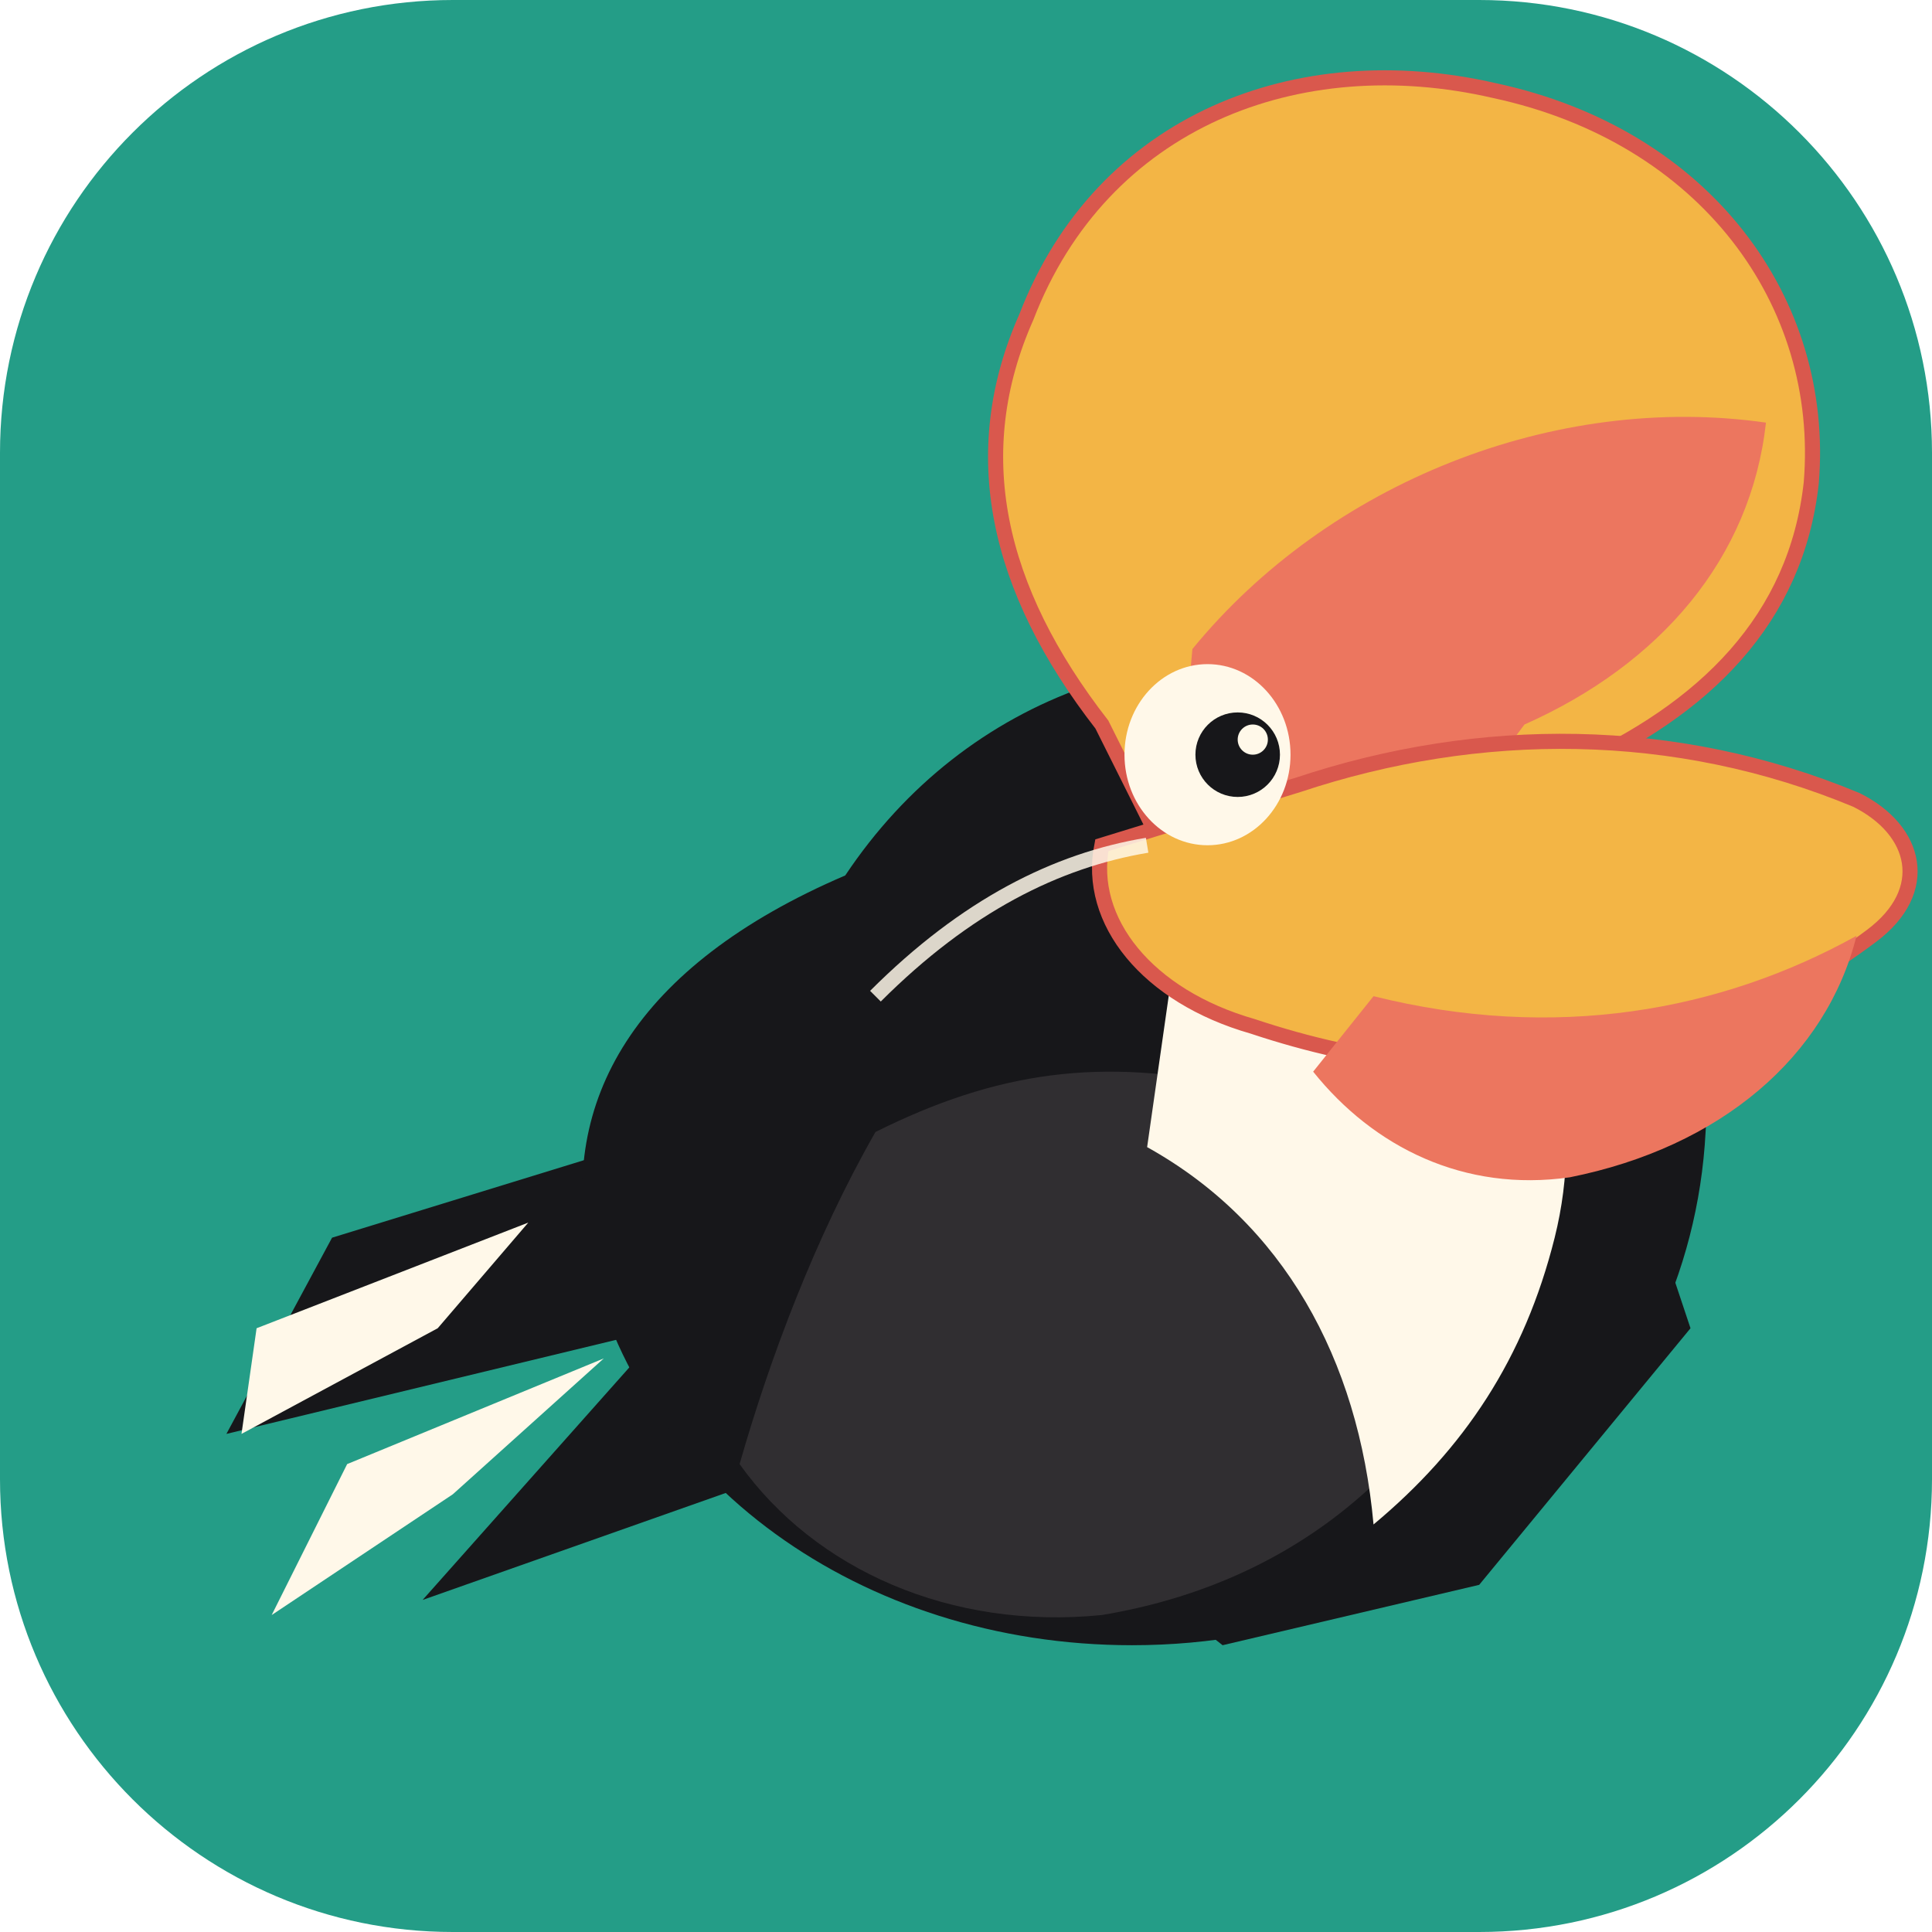
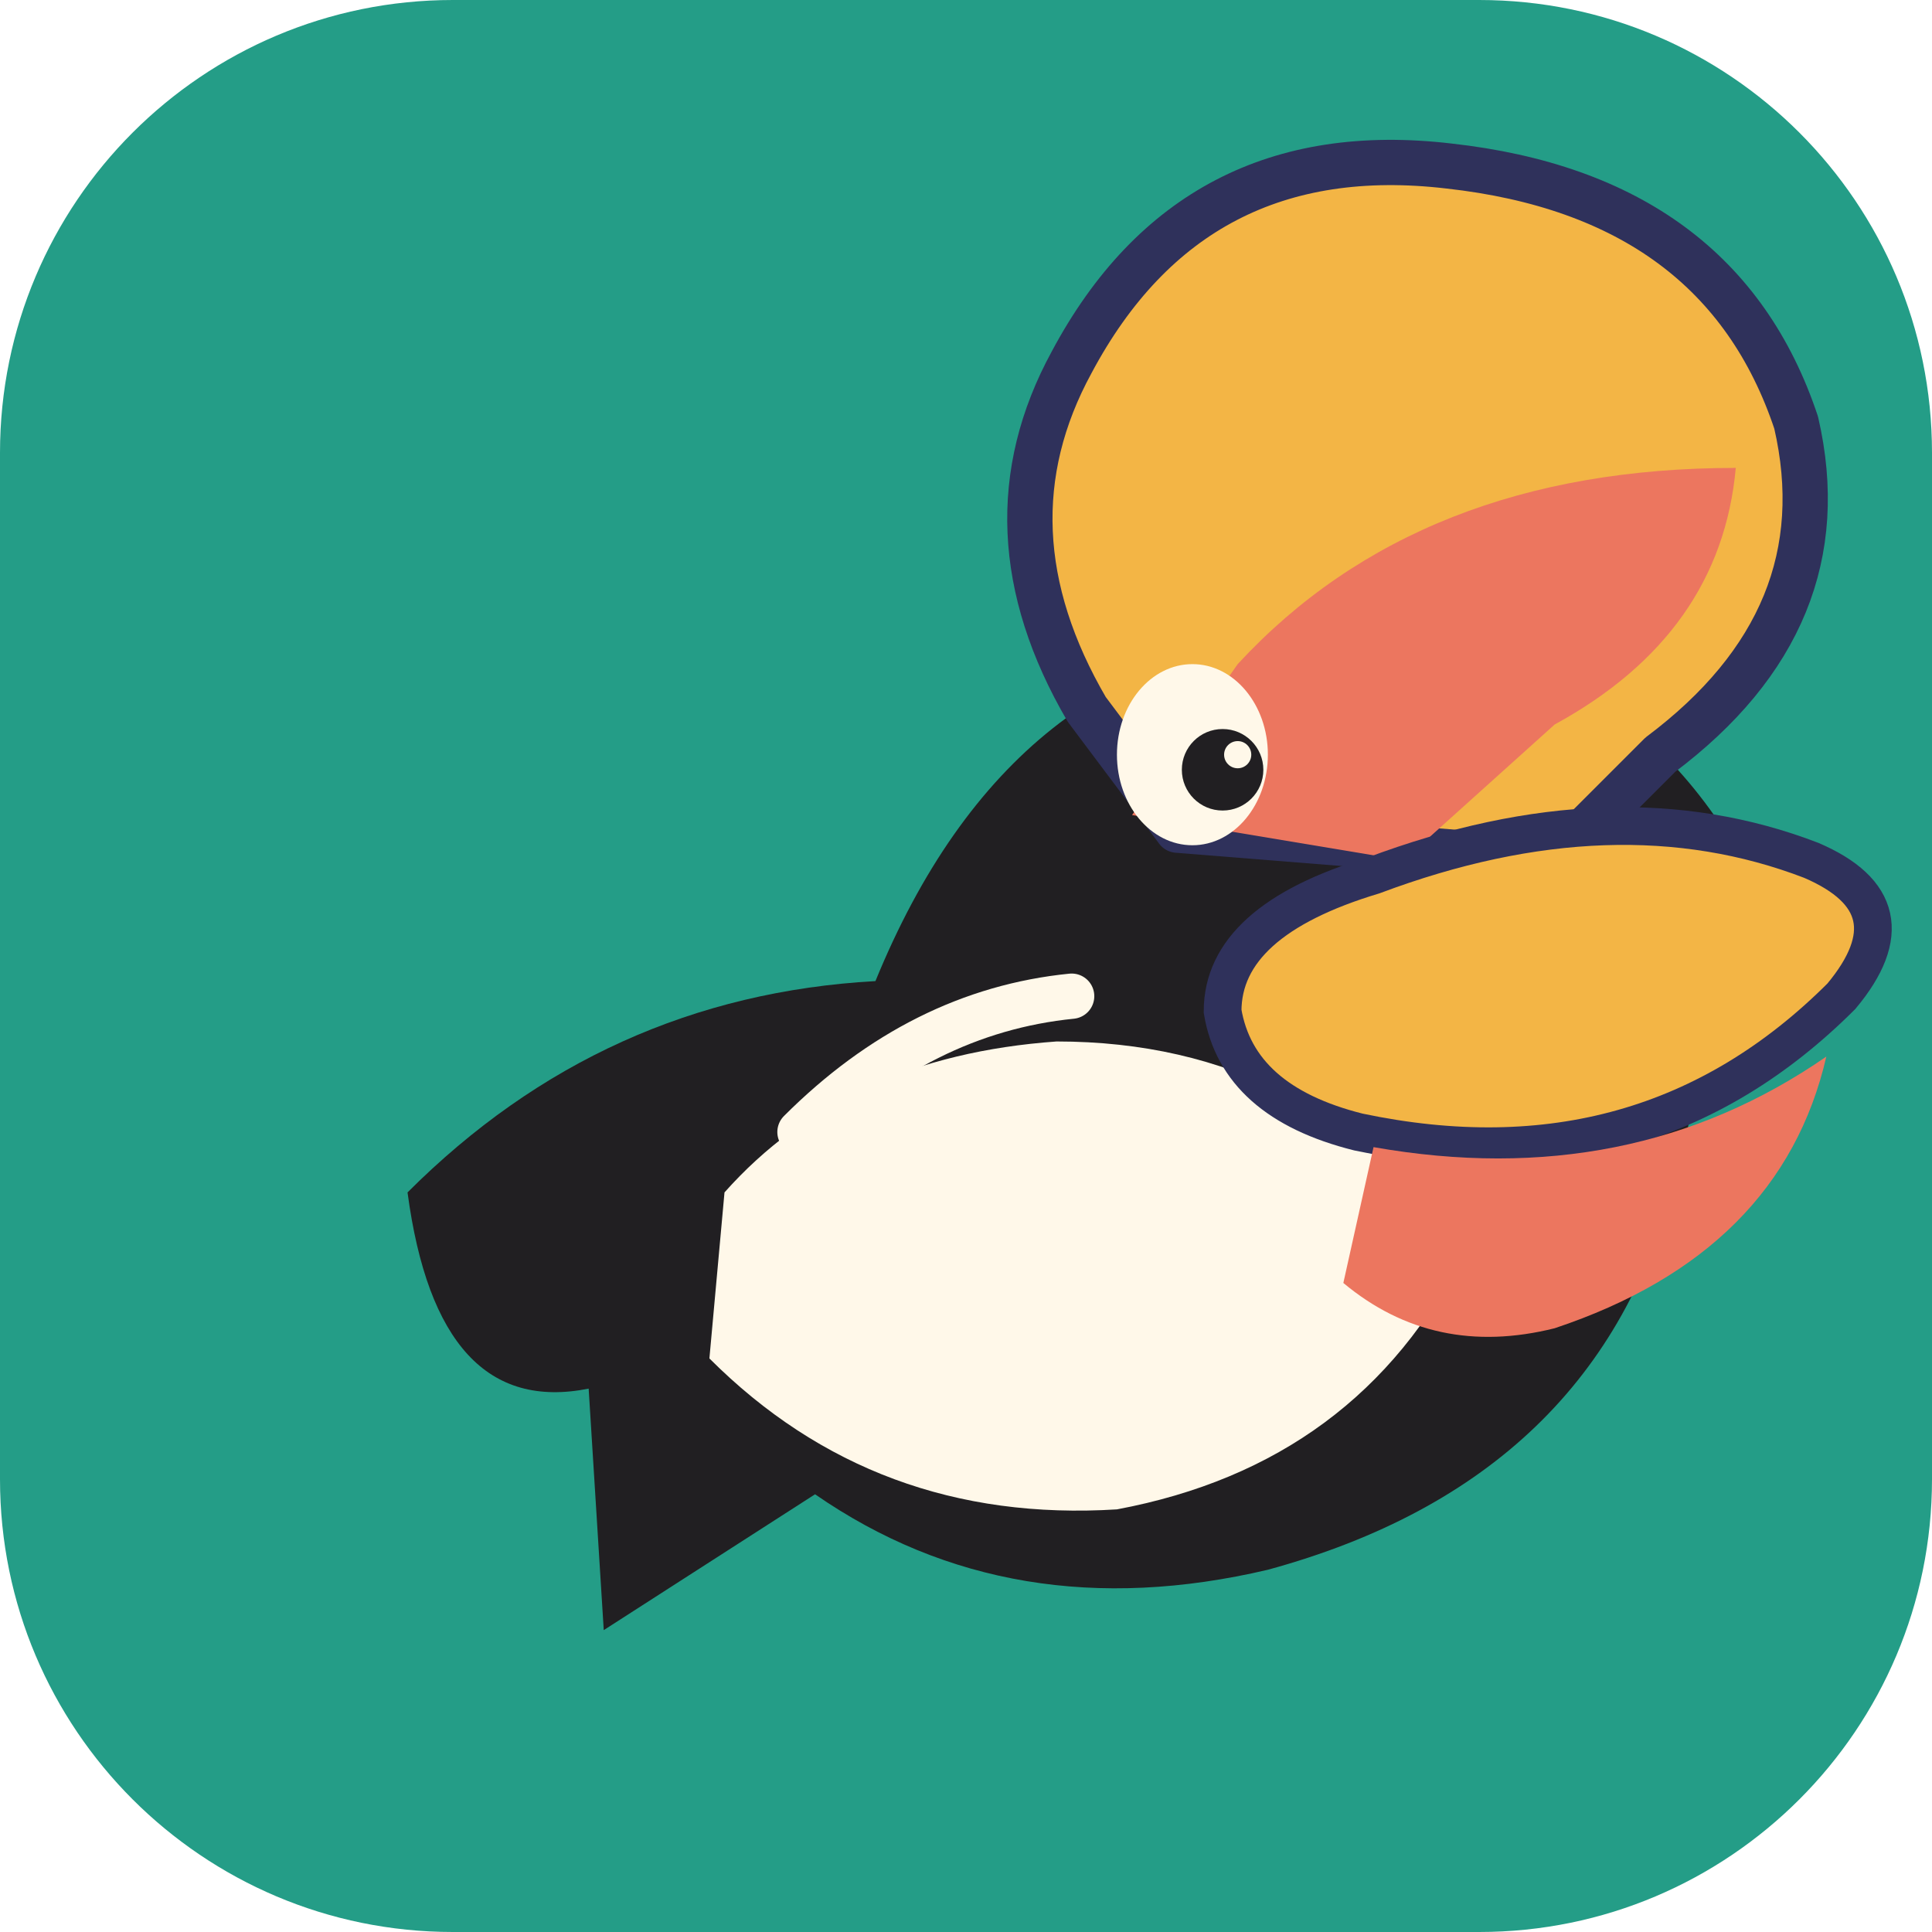
- <svg xmlns="http://www.w3.org/2000/svg" viewBox="0 0 128 128" role="img" aria-label="NaraNusa hornbill app logo">
+ <svg xmlns="http://www.w3.org/2000/svg" viewBox="0 0 128 128" role="img" aria-label="Logo rangkong NaraNusa">
  <rect width="128" height="128" rx="30" fill="#249d87" />
-   <path d="m48 74-26 8-7 13 29-7-16 18 34-12 19 15 17-4 14-17-8-24-20-7Z" fill="#17171a" />
-   <path d="m29 88-13 7 1-7 18-7Z" fill="#fff8e9" />
-   <path d="m30 99-12 8 5-10 17-7Z" fill="#fff8e9" />
-   <path d="M56 58c8-12 22-17 37-13 13 4 21 16 20 30-1 19-17 34-38 34-18 0-33-11-36-26-2-10 3-19 17-25Z" fill="#17171a" />
-   <path d="M58 75c8-4 15-5 24-3 8 2 14 8 17 15-5 11-14 18-26 20-10 1-19-3-24-10 2-7 5-15 9-22Z" fill="#302e31" />
-   <path d="M78 62c7 2 14 1 20-3 5 7 7 15 5 23-2 8-6 14-12 19-1-11-6-20-15-25Z" fill="#fff8e9" />
-   <path d="M73 48c-7-9-9-18-5-27 5-13 18-18 31-15 14 3 22 14 21 26-1 9-7 15-16 19l-4 6-23-1Z" fill="#f3b545" stroke="#d9584d" strokeWidth="2" strokeLinejoin="round" />
-   <path d="M79 43c9-11 24-17 38-15-1 9-7 16-16 20l-6 8-17-2Z" fill="#ec765f" />
-   <path d="M86 52c12-4 25-4 37 1 4 2 5 6 1 9-12 9-26 11-41 6-7-2-11-7-10-12Z" fill="#f3b545" stroke="#d9584d" strokeWidth="1.5" strokeLinejoin="round" />
-   <path d="M91 66c12 3 23 1 32-4-2 8-9 14-19 16-7 1-13-2-17-7Z" fill="#ec765f" />
-   <ellipse cx="80" cy="50" rx="5.5" ry="6" fill="#fff8e9" />
-   <circle cx="82" cy="50" r="2.8" fill="#17171a" />
-   <circle cx="83" cy="49" r="1" fill="#fff8e9" />
-   <path d="M58 66c6-6 12-9 18-10" fill="none" stroke="#fff8e9" strokeWidth="2.5" strokeLinecap="round" opacity=".85" />
+   <path d="M27 79q13-13 31-14 9-22 29-23 20-1 29 16l-5 20q-5 20-27 26-17 4-30-5l-14 9-1-16Q29 94 27 79Z" fill="#211f22" />
+   <path d="M48 79q8-9 22-10 17 0 27 14-7 14-23 17-16 1-27-10Z" fill="#fff8e9" />
+   <path d="M72 47q-7-12-1-23 8-15 25-13 18 2 23 17 3 13-9 22l-7 7-25-2Z" fill="#f3b545" stroke="#2f315b" stroke-width="3" stroke-linejoin="round" />
+   <path d="M82 44q12-13 33-13-1 11-12 17l-10 9-18-3Z" fill="#ec765f" />
+   <path d="M91 58q16-6 29-1 7 3 2 9-13 13-32 9-8-2-9-8 0-6 10-9Z" fill="#f3b545" stroke="#2f315b" stroke-width="2.5" />
+   <path d="M91 76q17 3 30-6-3 13-18 18-8 2-14-3Z" fill="#ec765f" />
+   <ellipse cx="79" cy="50" rx="5" ry="6" fill="#fff8e9" />
+   <circle cx="81" cy="51" r="2.7" fill="#211f22" />
+   <circle cx="82" cy="50" r=".9" fill="#fff8e9" />
+   <path d="M53 75q8-8 18-9" fill="none" stroke="#fff8e9" stroke-width="3" stroke-linecap="round" />
</svg>
